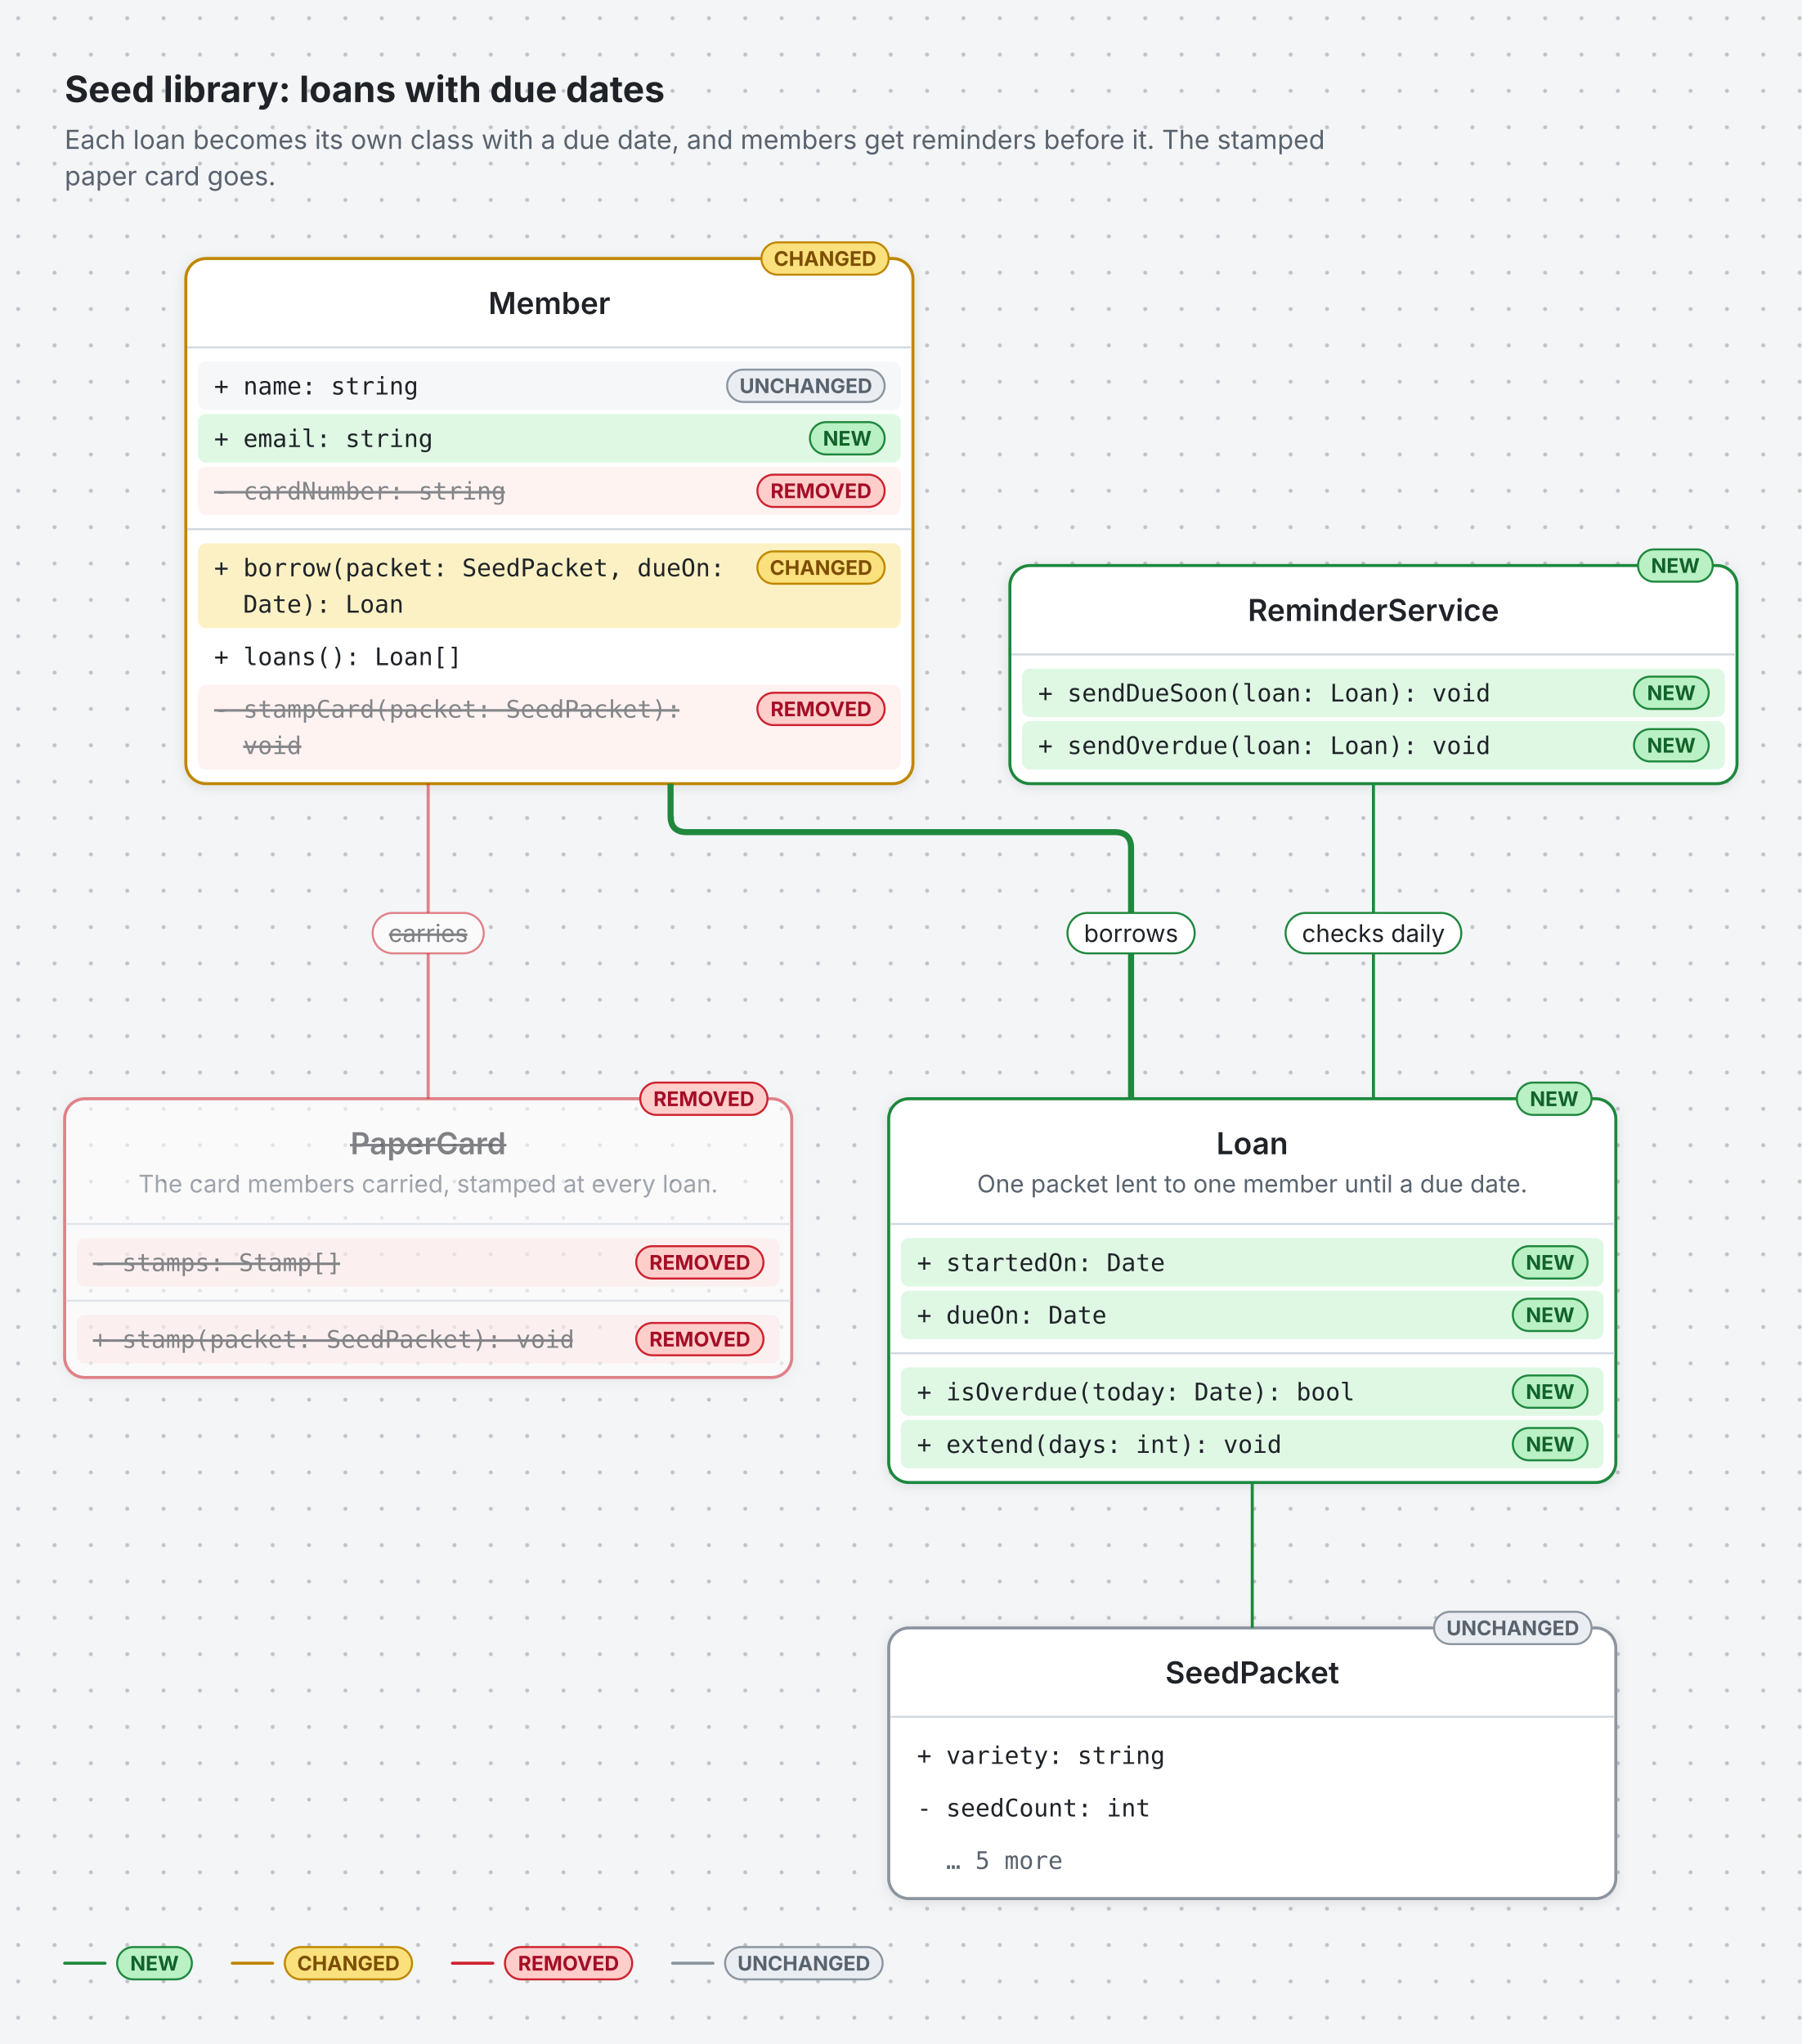
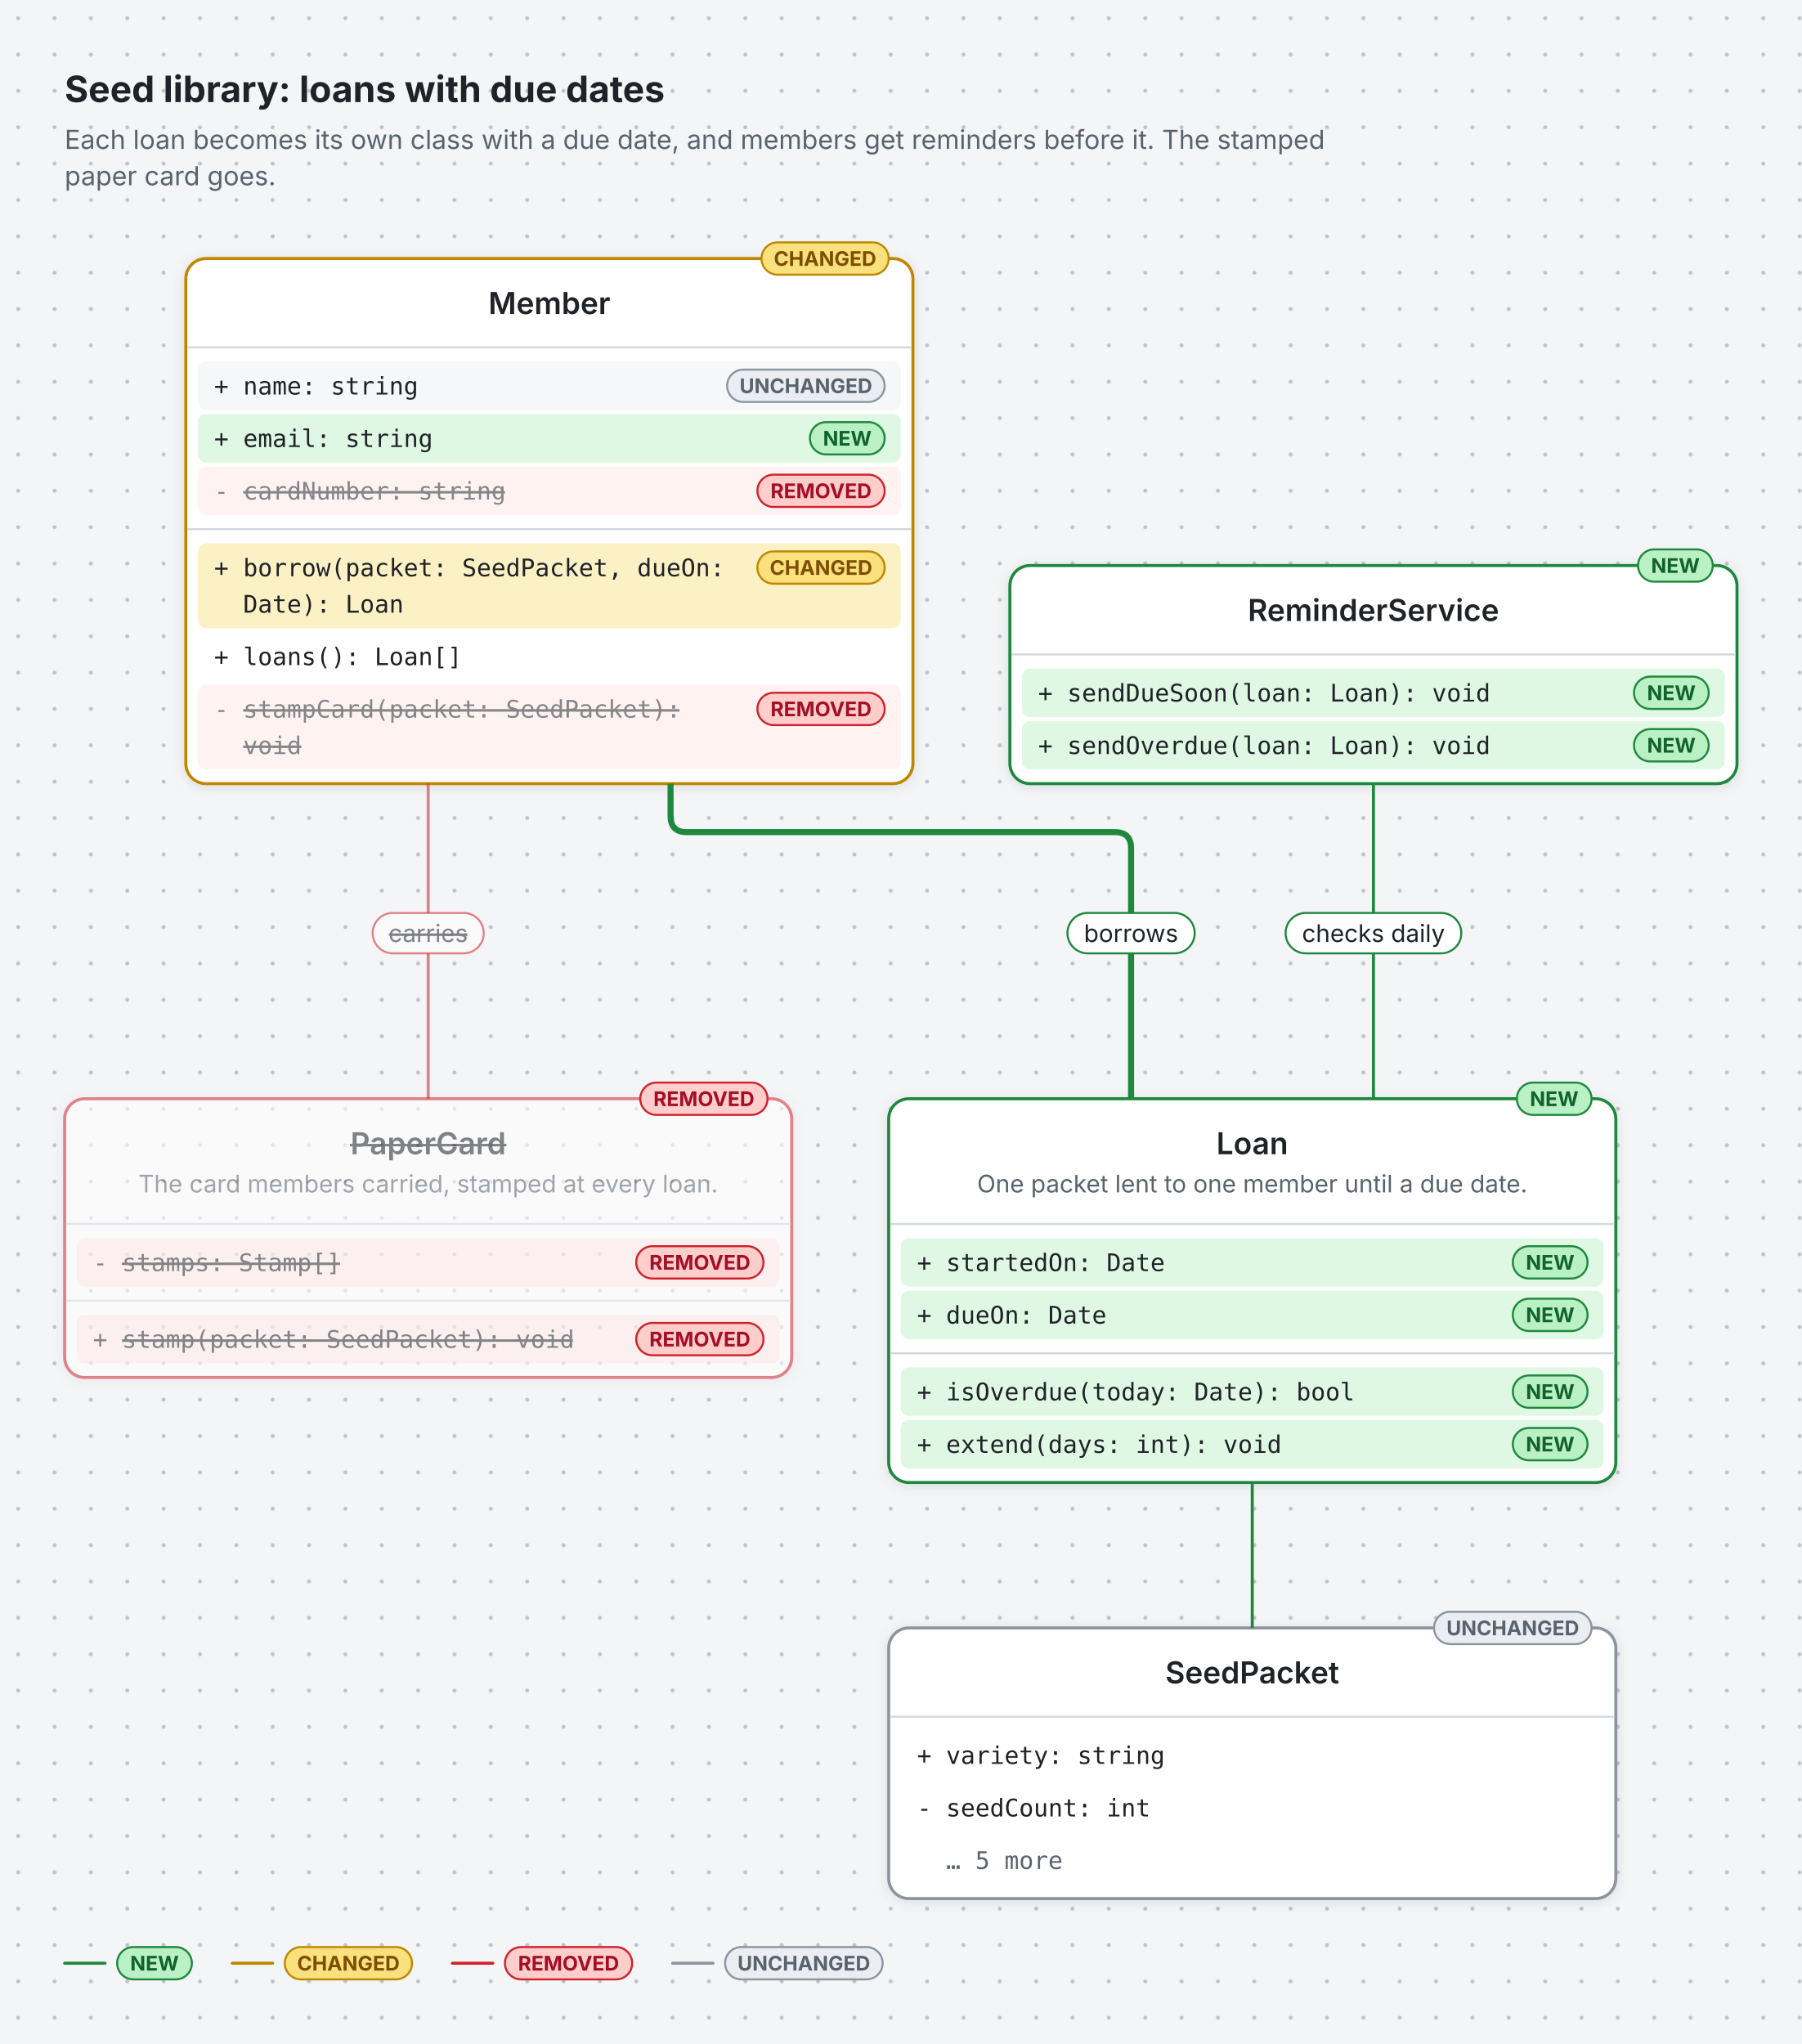
<svg xmlns="http://www.w3.org/2000/svg" width="892" height="1012" viewBox="0 0 892 1012">
  <defs>
    <pattern id="structa-grid-light" width="18" height="18" patternUnits="userSpaceOnUse">
      <circle cx="9" cy="9" r="1" fill="#8c959f" fill-opacity="0.5" />
    </pattern>
    <filter id="structa-shadow-light" x="-20%" y="-30%" width="140%" height="170%">
      <feDropShadow dx="0" dy="1" stdDeviation="3" flood-color="#1f2328" flood-opacity="0.1" />
    </filter>
  </defs>
  <rect width="892" height="1012" fill="#f4f5f7" />
  <rect width="892" height="1012" fill="url(#structa-grid-light)" />
  <g class="title">
    <text x="32" y="50.55" font-family="Structa Inter, Inter, sans-serif" font-size="18" font-weight="700" fill="#1f2328">Seed library: loans with due dates</text>
  </g>
  <g class="description">
    <text x="32" y="73.73" font-family="Structa Inter, Inter, sans-serif" font-size="13" font-weight="400" fill="#59636e">Each loan becomes its own class with a due date, and members get reminders before it. The stamped</text>
    <text x="32" y="91.73" font-family="Structa Inter, Inter, sans-serif" font-size="13" font-weight="400" fill="#59636e">paper card goes.</text>
  </g>
  <g class="card" data-id="member" data-kind="class" data-status="changed">
    <rect x="92" y="128" width="360" height="260" rx="10" fill="#ffffff" stroke="#bf8700" stroke-width="1.5" filter="url(#structa-shadow-light)" />
    <line class="divider" x1="92.75" y1="172" x2="451.25" y2="172" stroke="#d1d9e0" stroke-width="1" />
    <line class="divider" x1="92.75" y1="262" x2="451.25" y2="262" stroke="#d1d9e0" stroke-width="1" />
    <text x="272" y="155.46" font-family="Structa Inter, Inter, sans-serif" font-size="15" font-weight="600" fill="#1f2328" text-anchor="middle">Member</text>
    <g class="row" data-id="properties[0]" data-kind="property" data-status="unchanged">
      <rect x="98" y="179" width="348" height="24" rx="4" fill="#eaeef2" fill-opacity="0.45" />
-       <text x="106" y="195.32" font-family="Structa JetBrains Mono, JetBrains Mono, monospace" font-size="12" font-weight="400" fill="#1f2328">+ name: string</text>
+       <g class="symbol">
+         <text x="106" y="195.32" font-family="Structa JetBrains Mono, JetBrains Mono, monospace" font-size="12" font-weight="400" fill="#1f2328">+</text>
+       </g>
+       <text x="120.4" y="195.32" font-family="Structa JetBrains Mono, JetBrains Mono, monospace" font-size="12" font-weight="400" fill="#1f2328">name: string</text>
      <g class="badge">
        <rect x="360" y="183" width="78" height="16" rx="8" fill="#ffffff" />
        <rect x="360" y="183" width="78" height="16" rx="8" fill="#eaeef2" stroke="#8c959f" stroke-width="1" />
        <text x="399" y="194.64" font-family="Structa Inter, Inter, sans-serif" font-size="10" font-weight="700" fill="#59636e" text-anchor="middle">UNCHANGED</text>
      </g>
    </g>
    <g class="row" data-id="properties[1]" data-kind="property" data-status="new">
      <rect x="98" y="205" width="348" height="24" rx="4" fill="#b9f0c4" fill-opacity="0.45" />
-       <text x="106" y="221.32" font-family="Structa JetBrains Mono, JetBrains Mono, monospace" font-size="12" font-weight="400" fill="#1f2328">+ email: string</text>
+       <g class="symbol">
+         <text x="106" y="221.32" font-family="Structa JetBrains Mono, JetBrains Mono, monospace" font-size="12" font-weight="400" fill="#1f2328">+</text>
+       </g>
+       <text x="120.4" y="221.32" font-family="Structa JetBrains Mono, JetBrains Mono, monospace" font-size="12" font-weight="400" fill="#1f2328">email: string</text>
      <g class="badge">
        <rect x="401" y="209" width="37" height="16" rx="8" fill="#ffffff" />
        <rect x="401" y="209" width="37" height="16" rx="8" fill="#b9f0c4" stroke="#1f883d" stroke-width="1" />
        <text x="419.5" y="220.64" font-family="Structa Inter, Inter, sans-serif" font-size="10" font-weight="700" fill="#116329" text-anchor="middle">NEW</text>
      </g>
    </g>
    <g class="row" data-id="card-number" data-kind="property" data-status="removed">
      <g class="faded" opacity="0.55">
        <rect x="98" y="231" width="348" height="24" rx="4" fill="#ffcecb" fill-opacity="0.45" />
-         <text x="106" y="247.32" font-family="Structa JetBrains Mono, JetBrains Mono, monospace" font-size="12" font-weight="400" fill="#1f2328">- cardNumber: string</text>
-         <line class="strike" x1="106" y1="243.72" x2="250" y2="243.72" stroke="#1f2328" stroke-width="1.25" />
+         <g class="symbol">
+           <text x="106" y="247.32" font-family="Structa JetBrains Mono, JetBrains Mono, monospace" font-size="12" font-weight="400" fill="#1f2328">-</text>
+         </g>
+         <text x="120.4" y="247.32" font-family="Structa JetBrains Mono, JetBrains Mono, monospace" font-size="12" font-weight="400" fill="#1f2328">cardNumber: string</text>
+         <line class="strike" x1="120.4" y1="243.72" x2="250" y2="243.72" stroke="#1f2328" stroke-width="1.25" />
      </g>
      <g class="badge">
        <rect x="375" y="235" width="63" height="16" rx="8" fill="#ffffff" />
        <rect x="375" y="235" width="63" height="16" rx="8" fill="#ffcecb" stroke="#cf222e" stroke-width="1" />
        <text x="406.5" y="246.64" font-family="Structa Inter, Inter, sans-serif" font-size="10" font-weight="700" fill="#a40e26" text-anchor="middle">REMOVED</text>
      </g>
    </g>
    <g class="row" data-id="borrow" data-kind="method" data-status="changed">
      <rect x="98" y="269" width="348" height="42" rx="4" fill="#fae17d" fill-opacity="0.45" />
-       <text x="106" y="285.32" font-family="Structa JetBrains Mono, JetBrains Mono, monospace" font-size="12" font-weight="400" fill="#1f2328">+ borrow(packet: SeedPacket, dueOn:</text>
+       <g class="symbol">
+         <text x="106" y="285.32" font-family="Structa JetBrains Mono, JetBrains Mono, monospace" font-size="12" font-weight="400" fill="#1f2328">+</text>
+       </g>
+       <text x="120.4" y="285.32" font-family="Structa JetBrains Mono, JetBrains Mono, monospace" font-size="12" font-weight="400" fill="#1f2328">borrow(packet: SeedPacket, dueOn:</text>
      <text x="120.4" y="303.32" font-family="Structa JetBrains Mono, JetBrains Mono, monospace" font-size="12" font-weight="400" fill="#1f2328">Date): Loan</text>
      <g class="badge">
        <rect x="375" y="273" width="63" height="16" rx="8" fill="#ffffff" />
        <rect x="375" y="273" width="63" height="16" rx="8" fill="#fae17d" stroke="#bf8700" stroke-width="1" />
        <text x="406.5" y="284.64" font-family="Structa Inter, Inter, sans-serif" font-size="10" font-weight="700" fill="#7d4e00" text-anchor="middle">CHANGED</text>
      </g>
    </g>
    <g class="row" data-id="methods[1]" data-kind="method">
-       <text x="106" y="329.32" font-family="Structa JetBrains Mono, JetBrains Mono, monospace" font-size="12" font-weight="400" fill="#1f2328">+ loans(): Loan[]</text>
+       <g class="symbol">
+         <text x="106" y="329.32" font-family="Structa JetBrains Mono, JetBrains Mono, monospace" font-size="12" font-weight="400" fill="#1f2328">+</text>
+       </g>
+       <text x="120.4" y="329.32" font-family="Structa JetBrains Mono, JetBrains Mono, monospace" font-size="12" font-weight="400" fill="#1f2328">loans(): Loan[]</text>
    </g>
    <g class="row" data-id="methods[2]" data-kind="method" data-status="removed">
      <g class="faded" opacity="0.55">
        <rect x="98" y="339" width="348" height="42" rx="4" fill="#ffcecb" fill-opacity="0.45" />
-         <text x="106" y="355.32" font-family="Structa JetBrains Mono, JetBrains Mono, monospace" font-size="12" font-weight="400" fill="#1f2328">- stampCard(packet: SeedPacket):</text>
-         <line class="strike" x1="106" y1="351.72" x2="336.4" y2="351.72" stroke="#1f2328" stroke-width="1.25" />
+         <g class="symbol">
+           <text x="106" y="355.32" font-family="Structa JetBrains Mono, JetBrains Mono, monospace" font-size="12" font-weight="400" fill="#1f2328">-</text>
+         </g>
+         <text x="120.4" y="355.32" font-family="Structa JetBrains Mono, JetBrains Mono, monospace" font-size="12" font-weight="400" fill="#1f2328">stampCard(packet: SeedPacket):</text>
+         <line class="strike" x1="120.4" y1="351.72" x2="336.4" y2="351.72" stroke="#1f2328" stroke-width="1.25" />
        <text x="120.4" y="373.32" font-family="Structa JetBrains Mono, JetBrains Mono, monospace" font-size="12" font-weight="400" fill="#1f2328">void</text>
        <line class="strike" x1="120.4" y1="369.72" x2="149.2" y2="369.72" stroke="#1f2328" stroke-width="1.25" />
      </g>
      <g class="badge">
        <rect x="375" y="343" width="63" height="16" rx="8" fill="#ffffff" />
        <rect x="375" y="343" width="63" height="16" rx="8" fill="#ffcecb" stroke="#cf222e" stroke-width="1" />
        <text x="406.5" y="354.64" font-family="Structa Inter, Inter, sans-serif" font-size="10" font-weight="700" fill="#a40e26" text-anchor="middle">REMOVED</text>
      </g>
    </g>
    <g class="badge">
      <rect x="377" y="120" width="63" height="16" rx="8" fill="#ffffff" />
      <rect x="377" y="120" width="63" height="16" rx="8" fill="#fae17d" stroke="#bf8700" stroke-width="1" />
      <text x="408.5" y="131.64" font-family="Structa Inter, Inter, sans-serif" font-size="10" font-weight="700" fill="#7d4e00" text-anchor="middle">CHANGED</text>
    </g>
  </g>
  <g class="card" data-id="loan" data-kind="class" data-status="new">
    <rect x="440" y="544" width="360" height="190" rx="10" fill="#ffffff" stroke="#1f883d" stroke-width="1.5" filter="url(#structa-shadow-light)" />
    <line class="divider" x1="440.75" y1="606" x2="799.25" y2="606" stroke="#d1d9e0" stroke-width="1" />
    <line class="divider" x1="440.75" y1="670" x2="799.25" y2="670" stroke="#d1d9e0" stroke-width="1" />
    <text x="620" y="571.46" font-family="Structa Inter, Inter, sans-serif" font-size="15" font-weight="600" fill="#1f2328" text-anchor="middle">Loan</text>
    <text x="620" y="590.37" font-family="Structa Inter, Inter, sans-serif" font-size="12" font-weight="400" fill="#59636e" text-anchor="middle">One packet lent to one member until a due date.</text>
    <g class="row" data-id="properties[0]" data-kind="property" data-status="new">
      <rect x="446" y="613" width="348" height="24" rx="4" fill="#b9f0c4" fill-opacity="0.45" />
-       <text x="454" y="629.32" font-family="Structa JetBrains Mono, JetBrains Mono, monospace" font-size="12" font-weight="400" fill="#1f2328">+ startedOn: Date</text>
+       <g class="symbol">
+         <text x="454" y="629.32" font-family="Structa JetBrains Mono, JetBrains Mono, monospace" font-size="12" font-weight="400" fill="#1f2328">+</text>
+       </g>
+       <text x="468.4" y="629.32" font-family="Structa JetBrains Mono, JetBrains Mono, monospace" font-size="12" font-weight="400" fill="#1f2328">startedOn: Date</text>
      <g class="badge">
        <rect x="749" y="617" width="37" height="16" rx="8" fill="#ffffff" />
        <rect x="749" y="617" width="37" height="16" rx="8" fill="#b9f0c4" stroke="#1f883d" stroke-width="1" />
        <text x="767.5" y="628.64" font-family="Structa Inter, Inter, sans-serif" font-size="10" font-weight="700" fill="#116329" text-anchor="middle">NEW</text>
      </g>
    </g>
    <g class="row" data-id="properties[1]" data-kind="property" data-status="new">
      <rect x="446" y="639" width="348" height="24" rx="4" fill="#b9f0c4" fill-opacity="0.45" />
-       <text x="454" y="655.32" font-family="Structa JetBrains Mono, JetBrains Mono, monospace" font-size="12" font-weight="400" fill="#1f2328">+ dueOn: Date</text>
+       <g class="symbol">
+         <text x="454" y="655.32" font-family="Structa JetBrains Mono, JetBrains Mono, monospace" font-size="12" font-weight="400" fill="#1f2328">+</text>
+       </g>
+       <text x="468.4" y="655.32" font-family="Structa JetBrains Mono, JetBrains Mono, monospace" font-size="12" font-weight="400" fill="#1f2328">dueOn: Date</text>
      <g class="badge">
        <rect x="749" y="643" width="37" height="16" rx="8" fill="#ffffff" />
        <rect x="749" y="643" width="37" height="16" rx="8" fill="#b9f0c4" stroke="#1f883d" stroke-width="1" />
        <text x="767.5" y="654.64" font-family="Structa Inter, Inter, sans-serif" font-size="10" font-weight="700" fill="#116329" text-anchor="middle">NEW</text>
      </g>
    </g>
    <g class="row" data-id="methods[0]" data-kind="method" data-status="new">
      <rect x="446" y="677" width="348" height="24" rx="4" fill="#b9f0c4" fill-opacity="0.45" />
-       <text x="454" y="693.32" font-family="Structa JetBrains Mono, JetBrains Mono, monospace" font-size="12" font-weight="400" fill="#1f2328">+ isOverdue(today: Date): bool</text>
+       <g class="symbol">
+         <text x="454" y="693.32" font-family="Structa JetBrains Mono, JetBrains Mono, monospace" font-size="12" font-weight="400" fill="#1f2328">+</text>
+       </g>
+       <text x="468.4" y="693.32" font-family="Structa JetBrains Mono, JetBrains Mono, monospace" font-size="12" font-weight="400" fill="#1f2328">isOverdue(today: Date): bool</text>
      <g class="badge">
        <rect x="749" y="681" width="37" height="16" rx="8" fill="#ffffff" />
        <rect x="749" y="681" width="37" height="16" rx="8" fill="#b9f0c4" stroke="#1f883d" stroke-width="1" />
        <text x="767.5" y="692.64" font-family="Structa Inter, Inter, sans-serif" font-size="10" font-weight="700" fill="#116329" text-anchor="middle">NEW</text>
      </g>
    </g>
    <g class="row" data-id="methods[1]" data-kind="method" data-status="new">
      <rect x="446" y="703" width="348" height="24" rx="4" fill="#b9f0c4" fill-opacity="0.45" />
-       <text x="454" y="719.32" font-family="Structa JetBrains Mono, JetBrains Mono, monospace" font-size="12" font-weight="400" fill="#1f2328">+ extend(days: int): void</text>
+       <g class="symbol">
+         <text x="454" y="719.32" font-family="Structa JetBrains Mono, JetBrains Mono, monospace" font-size="12" font-weight="400" fill="#1f2328">+</text>
+       </g>
+       <text x="468.4" y="719.32" font-family="Structa JetBrains Mono, JetBrains Mono, monospace" font-size="12" font-weight="400" fill="#1f2328">extend(days: int): void</text>
      <g class="badge">
        <rect x="749" y="707" width="37" height="16" rx="8" fill="#ffffff" />
        <rect x="749" y="707" width="37" height="16" rx="8" fill="#b9f0c4" stroke="#1f883d" stroke-width="1" />
        <text x="767.5" y="718.64" font-family="Structa Inter, Inter, sans-serif" font-size="10" font-weight="700" fill="#116329" text-anchor="middle">NEW</text>
      </g>
    </g>
    <g class="badge">
      <rect x="751" y="536" width="37" height="16" rx="8" fill="#ffffff" />
      <rect x="751" y="536" width="37" height="16" rx="8" fill="#b9f0c4" stroke="#1f883d" stroke-width="1" />
      <text x="769.5" y="547.64" font-family="Structa Inter, Inter, sans-serif" font-size="10" font-weight="700" fill="#116329" text-anchor="middle">NEW</text>
    </g>
  </g>
  <g class="card" data-id="packet" data-kind="class" data-status="unchanged">
    <rect x="440" y="806" width="360" height="134" rx="10" fill="#ffffff" stroke="#8c959f" stroke-width="1.5" filter="url(#structa-shadow-light)" />
    <line class="divider" x1="440.75" y1="850" x2="799.25" y2="850" stroke="#d1d9e0" stroke-width="1" />
    <text x="620" y="833.46" font-family="Structa Inter, Inter, sans-serif" font-size="15" font-weight="600" fill="#1f2328" text-anchor="middle">SeedPacket</text>
    <g class="more">
      <text x="468.4" y="925.32" font-family="Structa JetBrains Mono, JetBrains Mono, monospace" font-size="12" font-weight="400" fill="#59636e">… 5 more</text>
    </g>
    <g class="row" data-id="properties[0]" data-kind="property">
-       <text x="454" y="873.32" font-family="Structa JetBrains Mono, JetBrains Mono, monospace" font-size="12" font-weight="400" fill="#1f2328">+ variety: string</text>
+       <g class="symbol">
+         <text x="454" y="873.32" font-family="Structa JetBrains Mono, JetBrains Mono, monospace" font-size="12" font-weight="400" fill="#1f2328">+</text>
+       </g>
+       <text x="468.4" y="873.32" font-family="Structa JetBrains Mono, JetBrains Mono, monospace" font-size="12" font-weight="400" fill="#1f2328">variety: string</text>
    </g>
    <g class="row" data-id="properties[1]" data-kind="property">
-       <text x="454" y="899.32" font-family="Structa JetBrains Mono, JetBrains Mono, monospace" font-size="12" font-weight="400" fill="#1f2328">- seedCount: int</text>
+       <g class="symbol">
+         <text x="454" y="899.32" font-family="Structa JetBrains Mono, JetBrains Mono, monospace" font-size="12" font-weight="400" fill="#1f2328">-</text>
+       </g>
+       <text x="468.4" y="899.32" font-family="Structa JetBrains Mono, JetBrains Mono, monospace" font-size="12" font-weight="400" fill="#1f2328">seedCount: int</text>
    </g>
    <g class="badge">
      <rect x="710" y="798" width="78" height="16" rx="8" fill="#ffffff" />
      <rect x="710" y="798" width="78" height="16" rx="8" fill="#eaeef2" stroke="#8c959f" stroke-width="1" />
      <text x="749" y="809.64" font-family="Structa Inter, Inter, sans-serif" font-size="10" font-weight="700" fill="#59636e" text-anchor="middle">UNCHANGED</text>
    </g>
  </g>
  <g class="card" data-id="paper-card" data-kind="class" data-status="removed">
    <g class="faded" opacity="0.55">
      <rect x="32" y="544" width="360" height="138" rx="10" fill="#ffffff" stroke="#cf222e" stroke-width="1.5" filter="url(#structa-shadow-light)" />
      <line class="divider" x1="32.75" y1="606" x2="391.25" y2="606" stroke="#d1d9e0" stroke-width="1" />
      <line class="divider" x1="32.75" y1="644" x2="391.25" y2="644" stroke="#d1d9e0" stroke-width="1" />
      <text x="212" y="571.46" font-family="Structa Inter, Inter, sans-serif" font-size="15" font-weight="600" fill="#1f2328" text-anchor="middle">PaperCard</text>
      <line class="strike" x1="173.27" y1="566.96" x2="250.73" y2="566.96" stroke="#1f2328" stroke-width="1.25" />
      <text x="212" y="590.37" font-family="Structa Inter, Inter, sans-serif" font-size="12" font-weight="400" fill="#59636e" text-anchor="middle">The card members carried, stamped at every loan.</text>
    </g>
    <g class="row" data-id="properties[0]" data-kind="property" data-status="removed">
      <g class="faded" opacity="0.55">
        <rect x="38" y="613" width="348" height="24" rx="4" fill="#ffcecb" fill-opacity="0.45" />
-         <text x="46" y="629.32" font-family="Structa JetBrains Mono, JetBrains Mono, monospace" font-size="12" font-weight="400" fill="#1f2328">- stamps: Stamp[]</text>
-         <line class="strike" x1="46" y1="625.72" x2="168.4" y2="625.72" stroke="#1f2328" stroke-width="1.25" />
+         <g class="symbol">
+           <text x="46" y="629.32" font-family="Structa JetBrains Mono, JetBrains Mono, monospace" font-size="12" font-weight="400" fill="#1f2328">-</text>
+         </g>
+         <text x="60.4" y="629.32" font-family="Structa JetBrains Mono, JetBrains Mono, monospace" font-size="12" font-weight="400" fill="#1f2328">stamps: Stamp[]</text>
+         <line class="strike" x1="60.4" y1="625.72" x2="168.4" y2="625.72" stroke="#1f2328" stroke-width="1.25" />
      </g>
      <g class="badge">
        <rect x="315" y="617" width="63" height="16" rx="8" fill="#ffffff" />
        <rect x="315" y="617" width="63" height="16" rx="8" fill="#ffcecb" stroke="#cf222e" stroke-width="1" />
        <text x="346.5" y="628.64" font-family="Structa Inter, Inter, sans-serif" font-size="10" font-weight="700" fill="#a40e26" text-anchor="middle">REMOVED</text>
      </g>
    </g>
    <g class="row" data-id="methods[0]" data-kind="method" data-status="removed">
      <g class="faded" opacity="0.55">
        <rect x="38" y="651" width="348" height="24" rx="4" fill="#ffcecb" fill-opacity="0.45" />
-         <text x="46" y="667.32" font-family="Structa JetBrains Mono, JetBrains Mono, monospace" font-size="12" font-weight="400" fill="#1f2328">+ stamp(packet: SeedPacket): void</text>
-         <line class="strike" x1="46" y1="663.72" x2="283.6" y2="663.72" stroke="#1f2328" stroke-width="1.25" />
+         <g class="symbol">
+           <text x="46" y="667.32" font-family="Structa JetBrains Mono, JetBrains Mono, monospace" font-size="12" font-weight="400" fill="#1f2328">+</text>
+         </g>
+         <text x="60.4" y="667.32" font-family="Structa JetBrains Mono, JetBrains Mono, monospace" font-size="12" font-weight="400" fill="#1f2328">stamp(packet: SeedPacket): void</text>
+         <line class="strike" x1="60.4" y1="663.72" x2="283.6" y2="663.72" stroke="#1f2328" stroke-width="1.25" />
      </g>
      <g class="badge">
        <rect x="315" y="655" width="63" height="16" rx="8" fill="#ffffff" />
        <rect x="315" y="655" width="63" height="16" rx="8" fill="#ffcecb" stroke="#cf222e" stroke-width="1" />
        <text x="346.5" y="666.64" font-family="Structa Inter, Inter, sans-serif" font-size="10" font-weight="700" fill="#a40e26" text-anchor="middle">REMOVED</text>
      </g>
    </g>
    <g class="badge">
      <rect x="317" y="536" width="63" height="16" rx="8" fill="#ffffff" />
      <rect x="317" y="536" width="63" height="16" rx="8" fill="#ffcecb" stroke="#cf222e" stroke-width="1" />
      <text x="348.5" y="547.64" font-family="Structa Inter, Inter, sans-serif" font-size="10" font-weight="700" fill="#a40e26" text-anchor="middle">REMOVED</text>
    </g>
  </g>
  <g class="card" data-id="reminders" data-kind="class" data-status="new">
    <rect x="500" y="280" width="360" height="108" rx="10" fill="#ffffff" stroke="#1f883d" stroke-width="1.5" filter="url(#structa-shadow-light)" />
    <line class="divider" x1="500.75" y1="324" x2="859.25" y2="324" stroke="#d1d9e0" stroke-width="1" />
    <text x="680" y="307.46" font-family="Structa Inter, Inter, sans-serif" font-size="15" font-weight="600" fill="#1f2328" text-anchor="middle">ReminderService</text>
    <g class="row" data-id="methods[0]" data-kind="method" data-status="new">
      <rect x="506" y="331" width="348" height="24" rx="4" fill="#b9f0c4" fill-opacity="0.45" />
-       <text x="514" y="347.32" font-family="Structa JetBrains Mono, JetBrains Mono, monospace" font-size="12" font-weight="400" fill="#1f2328">+ sendDueSoon(loan: Loan): void</text>
+       <g class="symbol">
+         <text x="514" y="347.32" font-family="Structa JetBrains Mono, JetBrains Mono, monospace" font-size="12" font-weight="400" fill="#1f2328">+</text>
+       </g>
+       <text x="528.4" y="347.32" font-family="Structa JetBrains Mono, JetBrains Mono, monospace" font-size="12" font-weight="400" fill="#1f2328">sendDueSoon(loan: Loan): void</text>
      <g class="badge">
        <rect x="809" y="335" width="37" height="16" rx="8" fill="#ffffff" />
        <rect x="809" y="335" width="37" height="16" rx="8" fill="#b9f0c4" stroke="#1f883d" stroke-width="1" />
        <text x="827.5" y="346.64" font-family="Structa Inter, Inter, sans-serif" font-size="10" font-weight="700" fill="#116329" text-anchor="middle">NEW</text>
      </g>
    </g>
    <g class="row" data-id="methods[1]" data-kind="method" data-status="new">
      <rect x="506" y="357" width="348" height="24" rx="4" fill="#b9f0c4" fill-opacity="0.45" />
-       <text x="514" y="373.32" font-family="Structa JetBrains Mono, JetBrains Mono, monospace" font-size="12" font-weight="400" fill="#1f2328">+ sendOverdue(loan: Loan): void</text>
+       <g class="symbol">
+         <text x="514" y="373.32" font-family="Structa JetBrains Mono, JetBrains Mono, monospace" font-size="12" font-weight="400" fill="#1f2328">+</text>
+       </g>
+       <text x="528.4" y="373.32" font-family="Structa JetBrains Mono, JetBrains Mono, monospace" font-size="12" font-weight="400" fill="#1f2328">sendOverdue(loan: Loan): void</text>
      <g class="badge">
        <rect x="809" y="361" width="37" height="16" rx="8" fill="#ffffff" />
        <rect x="809" y="361" width="37" height="16" rx="8" fill="#b9f0c4" stroke="#1f883d" stroke-width="1" />
        <text x="827.5" y="372.64" font-family="Structa Inter, Inter, sans-serif" font-size="10" font-weight="700" fill="#116329" text-anchor="middle">NEW</text>
      </g>
    </g>
    <g class="badge">
      <rect x="811" y="272" width="37" height="16" rx="8" fill="#ffffff" />
      <rect x="811" y="272" width="37" height="16" rx="8" fill="#b9f0c4" stroke="#1f883d" stroke-width="1" />
      <text x="829.5" y="283.64" font-family="Structa Inter, Inter, sans-serif" font-size="10" font-weight="700" fill="#116329" text-anchor="middle">NEW</text>
    </g>
  </g>
  <g class="line" data-id="edges[0]" data-kind="association" data-from="member" data-to="loan" data-status="new">
    <path d="M332 388 L332 404 Q332 412 340 412 L552 412 Q560 412 560 420 L560 544" fill="none" stroke="#1f883d" stroke-width="3" stroke-linejoin="round" />
  </g>
  <g class="line" data-id="edges[1]" data-kind="association" data-from="loan" data-to="packet" data-status="new">
    <path d="M620 734 L620 806" fill="none" stroke="#1f883d" stroke-width="1.5" stroke-linejoin="round" />
  </g>
  <g class="line" data-id="edges[2]" data-kind="association" data-from="member" data-to="paper-card" data-status="removed">
    <g class="faded" opacity="0.55">
      <path d="M212 388 L212 544" fill="none" stroke="#cf222e" stroke-width="1.5" stroke-linejoin="round" />
    </g>
  </g>
  <g class="line" data-id="edges[3]" data-kind="association" data-from="reminders" data-to="loan" data-status="new">
    <path d="M680 388 L680 544" fill="none" stroke="#1f883d" stroke-width="1.5" stroke-linejoin="round" />
  </g>
  <g class="line-labels">
    <g class="line-label" data-line="edges[0]">
      <rect x="528.5" y="452" width="63" height="20" rx="10" fill="#ffffff" stroke="#1f883d" stroke-width="1" />
      <text x="560" y="466.37" font-family="Structa Inter, Inter, sans-serif" font-size="12" font-weight="400" fill="#1f2328" text-anchor="middle">borrows</text>
    </g>
    <g class="line-label" data-line="edges[2]">
      <rect x="184.5" y="452" width="55" height="20" rx="10" fill="#f4f5f7" />
      <g class="faded" opacity="0.55">
        <rect x="184.5" y="452" width="55" height="20" rx="10" fill="#ffffff" stroke="#cf222e" stroke-width="1" />
        <text x="212" y="466.37" font-family="Structa Inter, Inter, sans-serif" font-size="12" font-weight="400" fill="#1f2328" text-anchor="middle">carries</text>
        <line class="strike" x1="192.57" y1="462.77" x2="231.43" y2="462.77" stroke="#1f2328" stroke-width="1.25" />
      </g>
    </g>
    <g class="line-label" data-line="edges[3]">
      <rect x="636.5" y="452" width="87" height="20" rx="10" fill="#ffffff" stroke="#1f883d" stroke-width="1" />
      <text x="680" y="466.37" font-family="Structa Inter, Inter, sans-serif" font-size="12" font-weight="400" fill="#1f2328" text-anchor="middle">checks daily</text>
    </g>
  </g>
  <g class="legend">
    <g class="legend-item" data-status="new">
      <line class="swatch" x1="32" y1="972" x2="52" y2="972" stroke="#1f883d" stroke-width="1.5" stroke-linecap="round" />
      <g class="badge">
        <rect x="58" y="964" width="37" height="16" rx="8" fill="#ffffff" />
        <rect x="58" y="964" width="37" height="16" rx="8" fill="#b9f0c4" stroke="#1f883d" stroke-width="1" />
        <text x="76.5" y="975.64" font-family="Structa Inter, Inter, sans-serif" font-size="10" font-weight="700" fill="#116329" text-anchor="middle">NEW</text>
      </g>
    </g>
    <g class="legend-item" data-status="changed">
      <line class="swatch" x1="115" y1="972" x2="135" y2="972" stroke="#bf8700" stroke-width="1.5" stroke-linecap="round" />
      <g class="badge">
        <rect x="141" y="964" width="63" height="16" rx="8" fill="#ffffff" />
        <rect x="141" y="964" width="63" height="16" rx="8" fill="#fae17d" stroke="#bf8700" stroke-width="1" />
        <text x="172.5" y="975.64" font-family="Structa Inter, Inter, sans-serif" font-size="10" font-weight="700" fill="#7d4e00" text-anchor="middle">CHANGED</text>
      </g>
    </g>
    <g class="legend-item" data-status="removed">
      <line class="swatch" x1="224" y1="972" x2="244" y2="972" stroke="#cf222e" stroke-width="1.5" stroke-linecap="round" />
      <g class="badge">
        <rect x="250" y="964" width="63" height="16" rx="8" fill="#ffffff" />
        <rect x="250" y="964" width="63" height="16" rx="8" fill="#ffcecb" stroke="#cf222e" stroke-width="1" />
        <text x="281.5" y="975.64" font-family="Structa Inter, Inter, sans-serif" font-size="10" font-weight="700" fill="#a40e26" text-anchor="middle">REMOVED</text>
      </g>
    </g>
    <g class="legend-item" data-status="unchanged">
      <line class="swatch" x1="333" y1="972" x2="353" y2="972" stroke="#8c959f" stroke-width="1.5" stroke-linecap="round" />
      <g class="badge">
        <rect x="359" y="964" width="78" height="16" rx="8" fill="#ffffff" />
        <rect x="359" y="964" width="78" height="16" rx="8" fill="#eaeef2" stroke="#8c959f" stroke-width="1" />
        <text x="398" y="975.64" font-family="Structa Inter, Inter, sans-serif" font-size="10" font-weight="700" fill="#59636e" text-anchor="middle">UNCHANGED</text>
      </g>
    </g>
  </g>
</svg>
